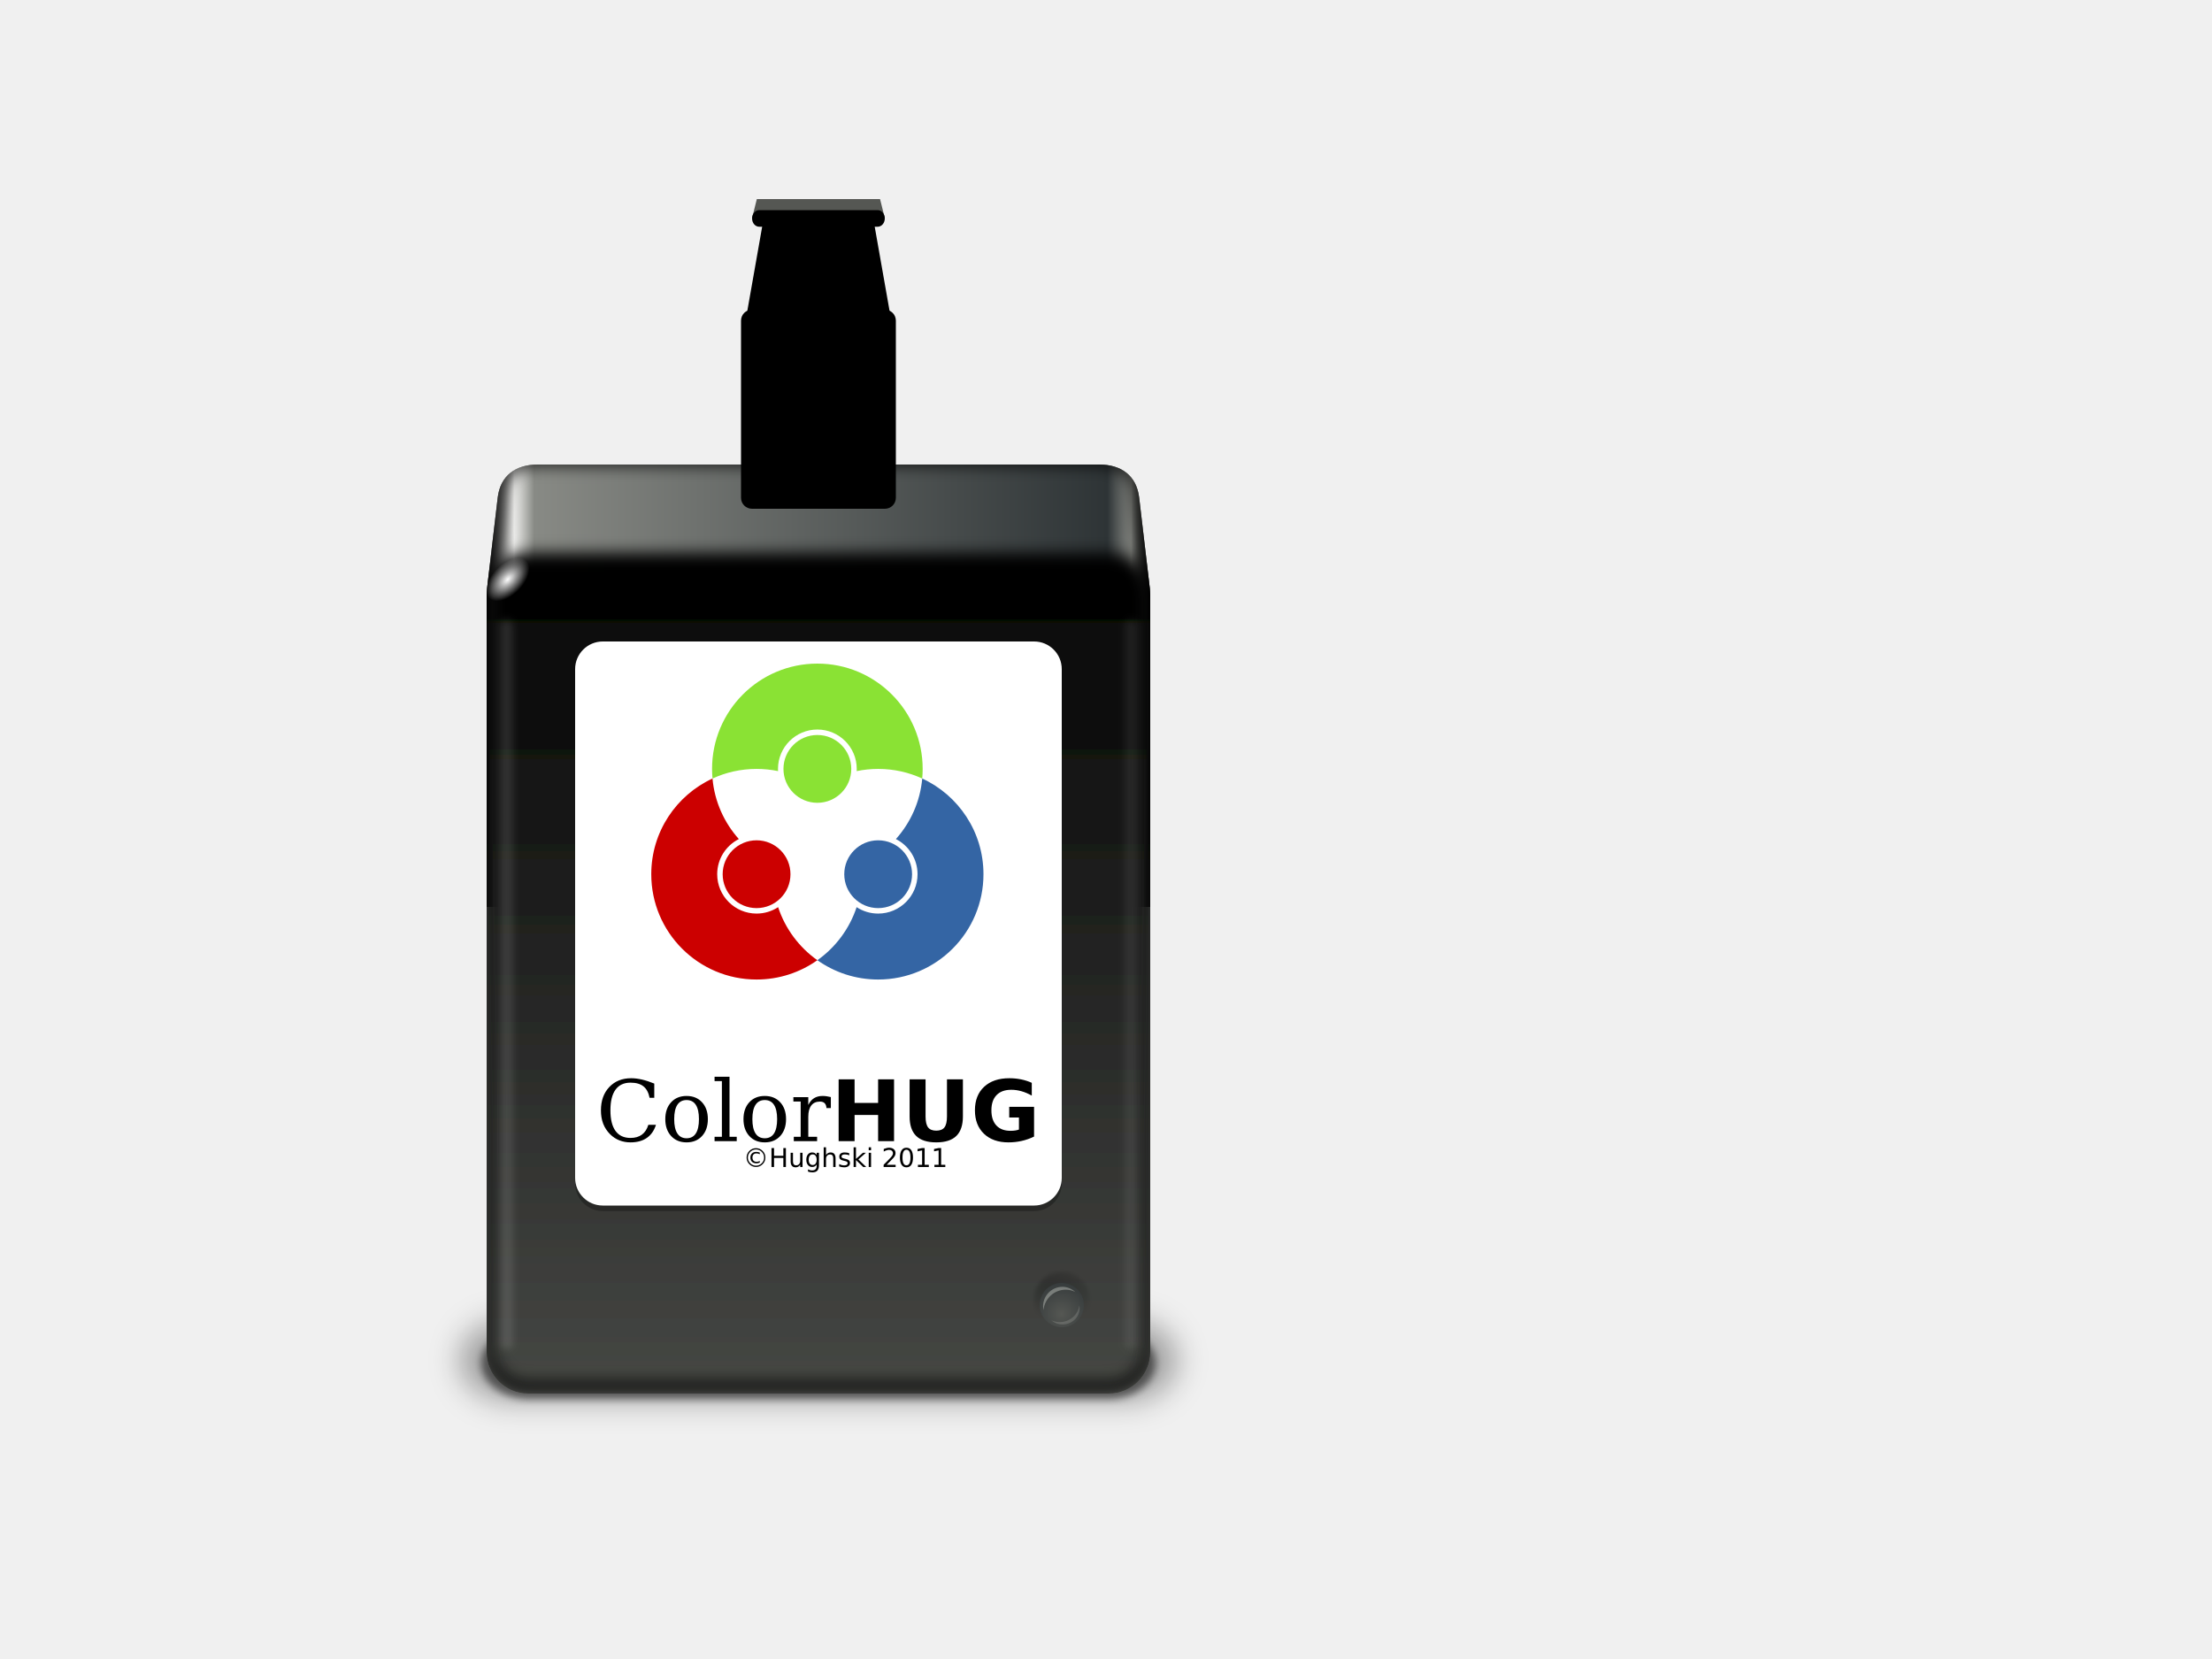
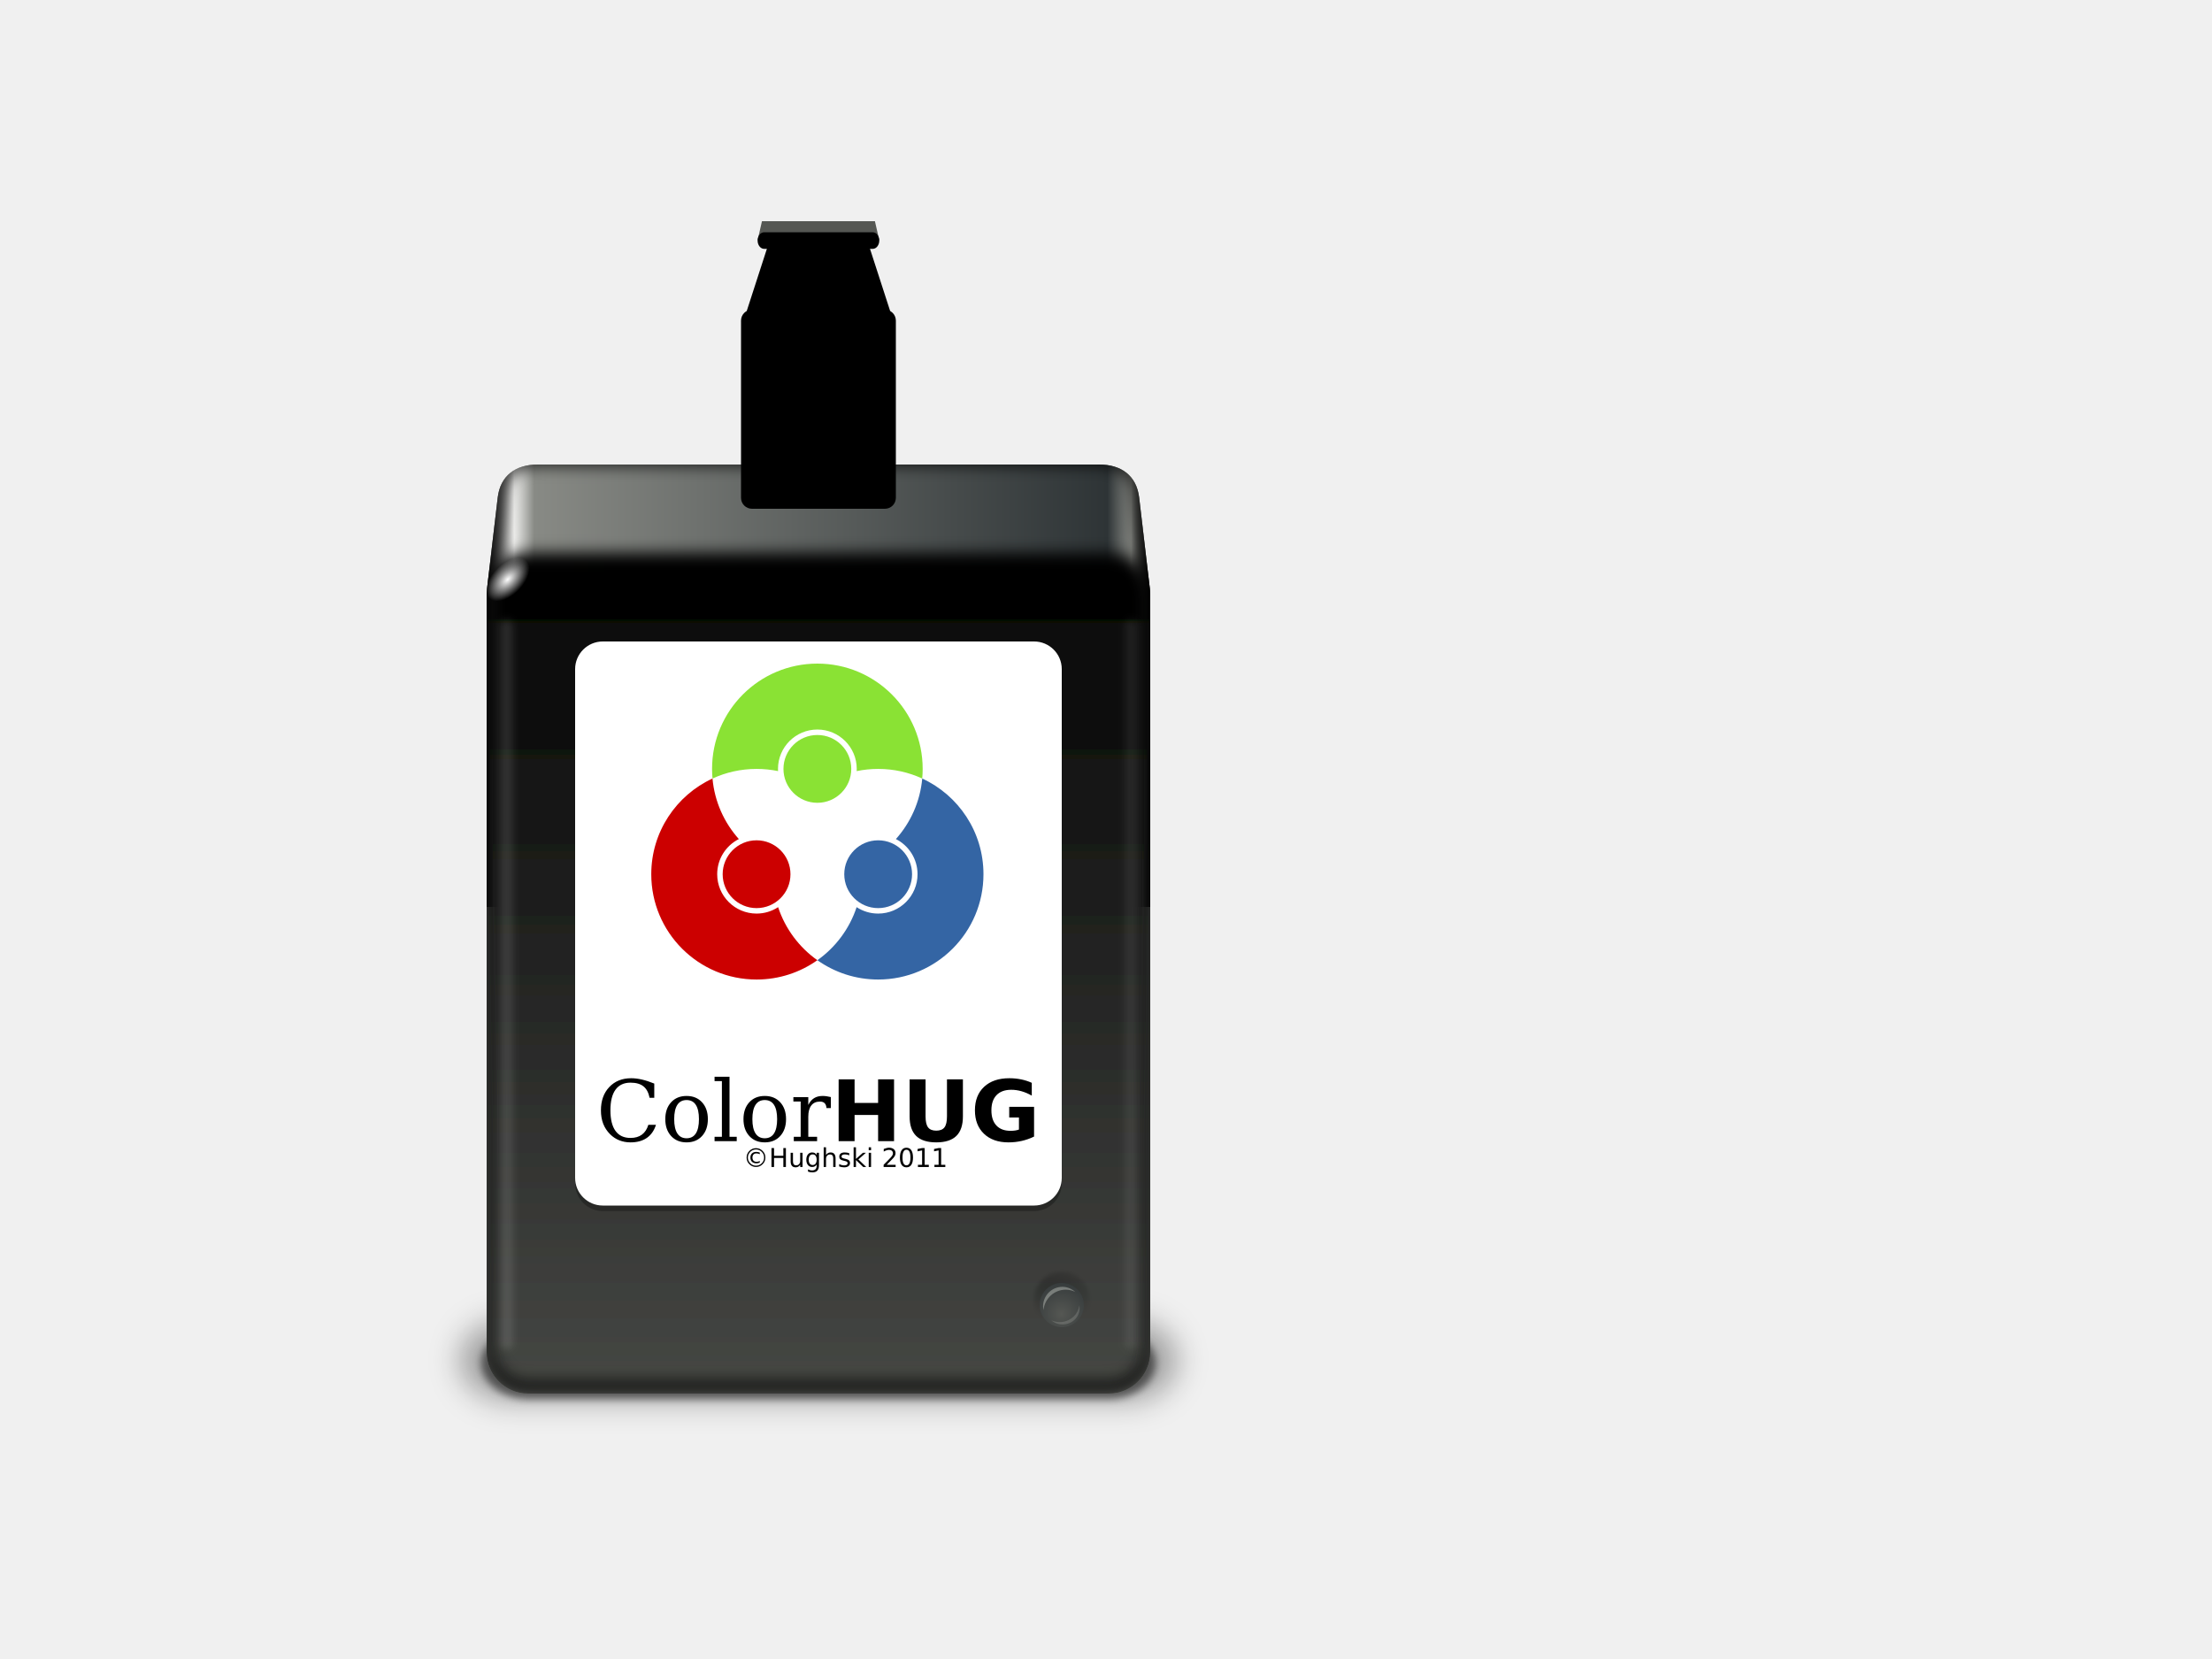
<svg xmlns="http://www.w3.org/2000/svg" xmlns:xlink="http://www.w3.org/1999/xlink" width="400" height="300" id="svg11300" version="1.0" style="display:inline;enable-background:new">
  <defs id="defs3">
    <linearGradient id="linearGradient4335">
      <stop style="stop-color:#000000;stop-opacity:1;" offset="0" id="stop4337" />
      <stop style="stop-color:#000000;stop-opacity:0;" offset="1" id="stop4339" />
    </linearGradient>
    <linearGradient id="linearGradient4213">
      <stop style="stop-color:#555753;stop-opacity:1" offset="0" id="stop4215" />
      <stop style="stop-color:#2e3436;stop-opacity:1" offset="1" id="stop4217" />
    </linearGradient>
    <linearGradient id="linearGradient4092">
      <stop style="stop-color:#000000;stop-opacity:1" offset="0" id="stop4094" />
      <stop style="stop-color:#555753;stop-opacity:1" offset="1" id="stop4096" />
    </linearGradient>
    <linearGradient id="linearGradient4084">
      <stop style="stop-color:#ffffff;stop-opacity:1;" offset="0" id="stop4086" />
      <stop style="stop-color:#ffffff;stop-opacity:0;" offset="1" id="stop4088" />
    </linearGradient>
    <linearGradient id="linearGradient4020">
      <stop style="stop-color:#000000;stop-opacity:1" offset="0" id="stop4022" />
      <stop id="stop4028" offset="0.043" style="stop-color:#eeeeec;stop-opacity:1" />
      <stop style="stop-color:#888a85;stop-opacity:1" offset="0.073" id="stop4030" />
      <stop id="stop4036" offset="0.935" style="stop-color:#2e3436;stop-opacity:1" />
      <stop id="stop4032" offset="0.971" style="stop-color:#888a85;stop-opacity:1" />
      <stop style="stop-color:#000000;stop-opacity:1" offset="1" id="stop4024" />
    </linearGradient>
    <clipPath clipPathUnits="userSpaceOnUse" id="clipPath3956">
      <path id="path3958" d="m 97.25,84 c -4.016,0 -6.781,2 -7.25,6 l -1.938,16.5 0,0.062 C 88.025,106.868 88,107.184 88,107.5 l 0,56.5 0,80.5 c 0,4.155 3.345,7.5 7.5,7.5 l 105,0 c 4.155,0 7.5,-3.345 7.5,-7.5 l 0,-80.5 0,-56.5 c 0,-0.316 -0.025,-0.632 -0.062,-0.938 l 0,-0.062 L 206,90 c -0.469,-4 -3.233,-6 -7.25,-6 l -101.5,0 z" style="color:#000000;fill:none;stroke:#000000;stroke-width:2;marker:none;visibility:visible;display:inline;overflow:visible;enable-background:accumulate" />
    </clipPath>
    <filter id="filter3964">
      <feGaussianBlur stdDeviation="1.44" id="feGaussianBlur3966" />
    </filter>
    <filter id="filter4008">
      <feGaussianBlur stdDeviation="1.36" id="feGaussianBlur4010" />
    </filter>
    <linearGradient xlink:href="#linearGradient4020" id="linearGradient4026" x1="87.827" y1="90" x2="208.048" y2="90" gradientUnits="userSpaceOnUse" />
    <radialGradient xlink:href="#linearGradient4084" id="radialGradient4090" cx="92.688" cy="106.438" fx="92.688" fy="106.438" r="2.438" gradientUnits="userSpaceOnUse" />
    <linearGradient xlink:href="#linearGradient4092" id="linearGradient4098" x1="150.709" y1="98.195" x2="150.709" y2="284.636" gradientUnits="userSpaceOnUse" />
    <filter id="filter4148">
      <feGaussianBlur stdDeviation="0.381" id="feGaussianBlur4150" />
    </filter>
    <radialGradient xlink:href="#linearGradient4213" id="radialGradient4219" cx="193.845" cy="241.227" fx="193.845" fy="241.227" r="5.875" gradientUnits="userSpaceOnUse" gradientTransform="matrix(1.766655,0,0,1.766655,-148.5554,-185.8258)" />
    <filter id="filter4273" x="-0.013" width="1.026" y="-0.124" height="1.248">
      <feGaussianBlur stdDeviation="0.673" id="feGaussianBlur4275" />
    </filter>
    <filter id="filter4325" x="-0.048" width="1.096" y="-0.45" height="1.9">
      <feGaussianBlur stdDeviation="2.439" id="feGaussianBlur4327" />
    </filter>
    <radialGradient xlink:href="#linearGradient4335" id="radialGradient4341" cx="191.572" cy="235.15" fx="191.572" fy="235.15" r="6.653" gradientUnits="userSpaceOnUse" gradientTransform="matrix(2.082972,6.0565865e-7,-2.9216155e-7,1.004798,-207.4677,-1.128323)" />
    <filter id="filter3838" x="-0.697" width="2.394" y="-0.012" height="1.024">
      <feGaussianBlur stdDeviation="0.672" id="feGaussianBlur3840" />
    </filter>
    <filter color-interpolation-filters="sRGB" id="filter3838-4" x="-0.697" width="2.394" y="-0.012" height="1.024">
      <feGaussianBlur stdDeviation="0.672" id="feGaussianBlur3840-6" />
    </filter>
  </defs>
  <g style="display:inline" id="layer1">
    <g id="layer2" style="display:none">
      <rect style="fill:#eeeeec;fill-opacity:1;fill-rule:nonzero;stroke:none;stroke-width:2;marker:none;visibility:visible;display:inline;overflow:visible;enable-background:accumulate" id="rect6284" width="48" height="48" x="296.062" y="51.996" />
      <rect y="127.996" x="303" height="32" width="32" id="rect6592" style="fill:#eeeeec;fill-opacity:1;fill-rule:nonzero;stroke:none;stroke-width:2;marker:none;visibility:visible;display:inline;overflow:visible;enable-background:accumulate" />
      <rect y="178" x="302" height="24" width="24" id="rect5028" style="fill:#ffffff;fill-opacity:1;fill-rule:nonzero;stroke:none;stroke-width:2;marker:none;visibility:visible;display:inline;overflow:visible;enable-background:accumulate" />
      <rect y="221" x="303" height="16" width="16" id="rect6833" style="fill:#eeeeec;fill-opacity:1;fill-rule:nonzero;stroke:none;stroke-width:2;marker:none;visibility:visible;display:inline;overflow:visible;enable-background:accumulate" />
      <rect style="fill:#eeeeec;fill-opacity:1;fill-rule:nonzero;stroke:none;stroke-width:2;marker:none;visibility:visible;display:inline;overflow:visible;enable-background:accumulate" id="rect6749" width="22" height="22" x="303" y="179.059" />
      <text id="context" style="font-size:18px;font-style:normal;font-variant:normal;font-weight:normal;font-stretch:normal;fill:#000000;fill-opacity:1;stroke:none;display:inline;enable-background:new;font-family:DejaVu Sans;-inkscape-font-specification:DejaVu Sans" x="31.871" xml:space="preserve" y="18.86">
        <tspan id="tspan2716" x="31.871" y="18.86" style="font-style:normal;font-variant:normal;font-weight:normal;font-stretch:normal;font-family:DejaVu Sans;-inkscape-font-specification:DejaVu Sans">context</tspan>
      </text>
      <text id="icon-name" style="font-size:18px;font-style:normal;font-variant:normal;font-weight:bold;font-stretch:normal;text-align:start;line-height:125%;writing-mode:lr-tb;text-anchor:start;fill:#000000;fill-opacity:1;stroke:none;display:inline;enable-background:new;font-family:DejaVu Sans;-inkscape-font-specification:DejaVu Sans Bold" x="302.871" xml:space="preserve" y="18.86">
        <tspan id="tspan3023" x="302.871" y="18.86" style="font-size:18px;font-style:normal;font-variant:normal;font-weight:bold;font-stretch:normal;font-family:DejaVu Sans;-inkscape-font-specification:DejaVu Sans Bold">name</tspan>
      </text>
      <rect y="32" x="20" height="256" width="256" id="rect6282" style="fill:#eeeeec;fill-opacity:1;fill-rule:nonzero;stroke:none;stroke-width:2;marker:none;visibility:visible;display:inline;overflow:visible;enable-background:accumulate" />
    </g>
    <g id="layer4" style="display:inline">
      <g id="g6154" style="fill:#ffffff" transform="matrix(1.25,0,0,1.25,-78,-47.25)" />
    </g>
    <g id="layer5" style="display:inline">
-       <path style="color:#000000;fill:#000000;fill-opacity:1;fill-rule:nonzero;stroke:none;stroke-width:2;marker:none;visibility:visible;display:inline;overflow:visible;enable-background:accumulate" d="m 138,40 20,0 3,17 -26,0 z" id="rect3905" />
+       <path style="color:#000000;fill:#000000;fill-opacity:1;fill-rule:nonzero;stroke:none;stroke-width:2;marker:none;visibility:visible;display:inline;overflow:visible;enable-background:accumulate" d="m 139,44 18,0 4,12.344 -26,0 z" id="rect3905" />
      <g id="g8198" transform="matrix(5.092804,0,0,2.238878,20.30169,129.4805)" style="opacity:0.4" />
      <g id="g8230" style="display:inline" transform="matrix(4.889087,0,0,4.889087,322.0604,251.8199)" />
      <path style="opacity:0.35;fill:none;stroke:#ffffff;stroke-width:1;stroke-linecap:butt;stroke-linejoin:miter;stroke-miterlimit:4;stroke-opacity:1;stroke-dasharray:none;stroke-dashoffset:0;marker:none;visibility:visible;display:inline;overflow:visible;enable-background:accumulate" id="path5171-2" d="m 711.969,228 c -1.908,1e-5 -3.497,0.758 -4.469,1.719 l 0,1.781 9,0 0,-1.75 c -0.966,-0.987 -2.591,-1.75 -4.531,-1.75 z" transform="translate(-7.8685593e-7,2.029528e-6)" />
      <rect style="opacity:0.332;color:#000000;fill:#000000;fill-opacity:1;fill-rule:nonzero;stroke:none;stroke-width:2;marker:none;visibility:visible;display:inline;overflow:visible;filter:url(#filter4325);enable-background:accumulate" id="rect4239-7" width="121.873" height="13.006" x="87.064" y="240" rx="8.687" ry="6.503" transform="matrix(1.066791,0,0,1.133087,-9.885143,-33.30946)" />
      <rect style="opacity:0.516;color:#000000;fill:#000000;fill-opacity:1;fill-rule:nonzero;stroke:none;stroke-width:2;marker:none;visibility:visible;display:inline;overflow:visible;enable-background:accumulate;filter:url(#filter4273)" id="rect4239" width="121.873" height="13.006" x="87.064" y="240" rx="8.687" ry="6.503" />
      <g id="g3933" clip-path="url(#clipPath3956)">
        <path style="color:#000000;fill:#888a85;fill-opacity:1;fill-rule:nonzero;stroke:none;stroke-width:2;marker:none;visibility:visible;display:inline;overflow:visible;enable-background:accumulate" d="m 97.25,84 c -4.016,0 -6.781,2 -7.25,6 l -1.938,16.5 0,0.062 C 88.025,106.868 88,107.184 88,107.5 l 0,56.5 0,80.5 c 0,4.155 3.345,7.5 7.5,7.5 l 105,0 c 4.155,0 7.5,-3.345 7.5,-7.5 l 0,-80.5 0,-56.5 c 0,-0.316 -0.025,-0.632 -0.062,-0.938 l 0,-0.062 L 206,90 c -0.469,-4 -3.233,-6 -7.25,-6 l -101.5,0 z" id="rect3003-6-3-9" />
        <path id="rect3003-6-3" d="M 97.25,84 C 93.234,84 90.469,86 90,90 L 88.062,106.562 88,107.5 l 0,56.5 120,0 0,-56.5 -0.062,-0.938 L 206,90 c -0.469,-4 -3.233,-6 -7.25,-6 l -101.5,0 z" style="color:#000000;fill:url(#linearGradient4026);fill-opacity:1;fill-rule:nonzero;stroke:none;stroke-width:2;marker:none;visibility:visible;display:inline;overflow:visible;enable-background:accumulate" />
        <rect ry="7.5" rx="7.5" y="100" x="88" height="152" width="120" id="rect3003" style="color:#000000;fill:url(#linearGradient4098);fill-opacity:1;fill-rule:nonzero;stroke:none;stroke-width:2;marker:none;visibility:visible;display:inline;overflow:visible;enable-background:accumulate;filter:url(#filter4008)" />
        <path id="rect3003-7" d="m 97.25,83 c -4.016,0 -6.781,2 -7.25,6 l -1.938,17.5 0,0.062 C 88.025,106.868 88,107.184 88,107.5 l 0,56.5 0,79.5 c 0,4.155 3.345,7.5 7.5,7.5 l 105,0 c 4.155,0 7.5,-3.345 7.5,-7.5 l 0,-79.5 0,-56.5 c 0,-0.316 -0.025,-0.632 -0.062,-0.938 l 0,-0.062 L 206,89 c -0.469,-4 -3.233,-6 -7.25,-6 z" style="color:#000000;fill:none;stroke:#000000;stroke-width:2;marker:none;visibility:visible;display:inline;overflow:visible;filter:url(#filter3964);enable-background:accumulate" />
      </g>
      <rect ry="5" rx="5" y="117" x="104" height="102" width="88" id="rect3036-5" style="color:#000000;fill:#000000;fill-opacity:1;fill-rule:nonzero;stroke:none;stroke-width:2;marker:none;visibility:visible;display:inline;overflow:visible;enable-background:accumulate;opacity:0.282" />
      <g id="g3038">
        <rect ry="5" rx="5" y="116" x="104" height="102" width="88" id="rect3036" style="color:#000000;fill:#ffffff;fill-opacity:1;fill-rule:nonzero;stroke:none;stroke-width:2;marker:none;visibility:visible;display:inline;overflow:visible;enable-background:accumulate" />
        <g id="g3010" style="display:inline" transform="matrix(0.1278045,0,0,0.1278045,101.7965,95.54137)">
          <g id="g3513" transform="matrix(0.726829,0,0,0.726829,98.3415,113.332)">
            <path id="path2996-8-8-7" d="M 564.156,331.125 C 560.067,376.197 541.385,417.054 512.875,448.938 537.859,461.566 555,487.467 555,517.375 555,559.704 520.673,594 478.344,594 c -15.487,0 -29.884,-4.601 -41.938,-12.5 -13.849,42.093 -40.94,78.181 -76.375,103.281 33.427,23.667 74.239,37.594 118.312,37.594 113.218,0 205,-91.782 205,-205 0,-82.582 -48.825,-153.776 -119.188,-186.25 z" style="color:#000000;fill:#3465a4;fill-opacity:1;fill-rule:nonzero;stroke:none;stroke-width:2;marker:none;visibility:visible;display:inline;overflow:visible;enable-background:accumulate" />
            <path id="path2996-4" d="m 360,107.375 c -113.218,0 -205,91.782 -205,205 0,6.33 0.313,12.566 0.875,18.75 26.096,-12.039 55.156,-18.75 85.781,-18.75 14.341,0 28.336,1.48 41.844,4.281 -0.078,-1.421 -0.156,-2.841 -0.156,-4.281 0,-42.329 34.327,-76.656 76.656,-76.656 42.329,0 76.656,34.327 76.656,76.656 0,1.44 -0.078,2.861 -0.156,4.281 13.508,-2.801 27.503,-4.281 41.844,-4.281 30.625,0 59.685,6.711 85.781,18.75 0.562,-6.184 0.875,-12.42 0.875,-18.75 0,-113.218 -91.782,-205 -205,-205 z" style="color:#000000;fill:#8ae234;fill-opacity:1;fill-rule:nonzero;stroke:none;stroke-width:2;marker:none;visibility:visible;display:inline;overflow:visible;enable-background:accumulate" />
            <path id="path2996-8-8-8-6" d="m 155.844,331.125 c -70.362,32.474 -119.188,103.668 -119.188,186.25 0,113.218 91.782,205 205,205 44.074,0 84.886,-13.926 118.312,-37.594 C 324.534,659.681 297.443,623.593 283.594,581.5 271.541,589.399 257.143,594 241.656,594 199.327,594 165,559.704 165,517.375 c 0,-29.908 17.141,-55.809 42.125,-68.438 -28.51,-31.884 -47.192,-72.74 -51.281,-117.812 z" style="color:#000000;fill:#cc0000;fill-opacity:1;fill-rule:nonzero;stroke:none;stroke-width:2;marker:none;visibility:visible;display:inline;overflow:visible;enable-background:accumulate" />
            <path transform="matrix(0.338462,0,0,0.338462,358.203,406.563)" d="m 550,327.362 c 0,107.696 -87.304,195 -195,195 -107.696,0 -195,-87.304 -195,-195 0,-107.696 87.304,-195 195,-195 107.696,0 195,87.304 195,195 z" id="path2996-8-8-1" style="color:#000000;fill:#3465a4;fill-opacity:1;fill-rule:nonzero;stroke:none;stroke-width:2;marker:none;visibility:visible;display:inline;overflow:visible;enable-background:accumulate" />
            <path transform="matrix(0.338462,0,0,0.338462,239.846,201.563)" d="m 550,327.362 c 0,107.696 -87.304,195 -195,195 -107.696,0 -195,-87.304 -195,-195 0,-107.696 87.304,-195 195,-195 107.696,0 195,87.304 195,195 z" id="path2996-8-8-1-5" style="color:#000000;fill:#8ae234;fill-opacity:1;fill-rule:nonzero;stroke:none;stroke-width:2;marker:none;visibility:visible;display:inline;overflow:visible;enable-background:accumulate" />
            <path transform="matrix(0.338462,0,0,0.338462,121.489,406.563)" d="m 550,327.362 c 0,107.696 -87.304,195 -195,195 -107.696,0 -195,-87.304 -195,-195 0,-107.696 87.304,-195 195,-195 107.696,0 195,87.304 195,195 z" id="path2996-8-8-1-5-7" style="color:#000000;fill:#cc0000;fill-opacity:1;fill-rule:nonzero;stroke:none;stroke-width:2;marker:none;visibility:visible;display:inline;overflow:visible;enable-background:accumulate" />
          </g>
          <text xml:space="preserve" style="font-size:120px;font-style:normal;font-variant:normal;font-weight:normal;font-stretch:normal;line-height:125%;letter-spacing:0px;word-spacing:0px;fill:#000000;fill-opacity:1;stroke:none;font-family:DejaVu Serif;-inkscape-font-specification:DejaVu Serif" x="47.028" y="867.099" id="text3468">
            <tspan id="tspan3470" x="47.028" y="867.099" style="font-size:120px;font-weight:normal;fill:#000000;-inkscape-font-specification:DejaVu Serif">Color<tspan style="font-style:normal;font-variant:normal;font-weight:bold;font-stretch:normal;fill:#000000;font-family:DejaVu Sans;-inkscape-font-specification:DejaVu Sans Bold" id="tspan3476">HUG</tspan>
            </tspan>
          </text>
          <text xml:space="preserve" style="font-size:36.681px;font-style:normal;font-weight:normal;text-align:end;line-height:125%;letter-spacing:0px;word-spacing:0px;text-anchor:end;fill:#000000;fill-opacity:1;stroke:none;display:inline;font-family:DejaVu Sans;-inkscape-font-specification:DejaVu Sans" x="672.671" y="903.595" id="text3991-0-1-3">
            <tspan x="672.671" y="903.595" style="font-size:36.681px;font-style:normal;font-variant:normal;font-weight:normal;font-stretch:normal;text-align:end;line-height:125%;writing-mode:lr-tb;text-anchor:end;fill:#000000;font-family:DejaVu Sans;-inkscape-font-specification:DejaVu Sans" id="tspan4016-2-8">©Hughski 2011</tspan>
          </text>
        </g>
      </g>
      <path style="color:#000000;fill:url(#radialGradient4090);fill-opacity:1;fill-rule:nonzero;stroke:none;stroke-width:2;marker:none;visibility:visible;display:inline;overflow:visible;enable-background:accumulate" id="path4082" d="m 95.125,106.438 a 2.438,2.438 0 1 1 -4.875,0 2.438,2.438 0 1 1 4.875,0 z" transform="matrix(1.395498,-1.395498,0.8050951,0.8050951,-123.225,148.4342)" />
      <g id="g4329">
        <path transform="matrix(0.8510638,0,0,0.8510638,26.89362,32.44681)" d="m 199.875,238 a 5.875,5.875 0 1 1 -11.75,0 5.875,5.875 0 1 1 11.75,0 z" id="path4124" style="color:#000000;fill:url(#radialGradient4341);fill-opacity:1;fill-rule:nonzero;stroke:none;stroke-width:2;marker:none;visibility:visible;display:inline;overflow:visible;filter:url(#filter4148);enable-background:accumulate;opacity:0.237" />
        <path transform="matrix(0.6808511,0,0,0.6808511,59.9149,73.95745)" d="m 199.875,238 a 5.875,5.875 0 1 1 -11.75,0 5.875,5.875 0 1 1 11.75,0 z" id="path4124-0" style="color:#000000;fill:url(#radialGradient4219);fill-opacity:1;fill-rule:nonzero;stroke:none;stroke-width:2;marker:none;visibility:visible;display:inline;overflow:visible;enable-background:accumulate" />
        <path id="path4124-0-5" d="m 192.111,232.703 c -1.925,0 -3.486,1.571 -3.486,3.509 0,0.242 0.026,0.466 0.072,0.694 0.2,-2.073 1.919,-3.691 4.031,-3.691 0.608,0 1.188,0.161 1.707,0.402 -0.618,-0.561 -1.426,-0.914 -2.324,-0.914 z" style="opacity:0.401;color:#000000;fill:#d3d7cf;fill-opacity:1;fill-rule:nonzero;stroke:none;stroke-width:2;marker:none;visibility:visible;display:inline;overflow:visible;enable-background:accumulate" />
        <path id="path4124-0-5-4" d="m 192.146,239.5 c 1.696,0 3.07,-1.291 3.07,-2.883 0,-0.199 -0.023,-0.383 -0.064,-0.571 -0.176,1.703 -1.69,3.033 -3.55,3.033 -0.536,0 -1.047,-0.132 -1.503,-0.33 0.544,0.461 1.256,0.751 2.047,0.751 z" style="opacity:0.191;color:#000000;fill:#d3d7cf;fill-opacity:1;fill-rule:nonzero;stroke:none;stroke-width:2;marker:none;visibility:visible;display:inline;overflow:visible;enable-background:accumulate" />
      </g>
      <rect style="opacity:0.118;color:#000000;fill:#ffffff;fill-opacity:1;fill-rule:nonzero;stroke:none;stroke-width:2;marker:none;visibility:visible;display:inline;overflow:visible;enable-background:accumulate;filter:url(#filter3838)" id="rect3068" width="2.312" height="132" x="90.438" y="112" rx="1.156" ry="1.114" />
      <rect style="opacity:0.078;color:#000000;fill:#ffffff;fill-opacity:1;fill-rule:nonzero;stroke:none;stroke-width:2;marker:none;visibility:visible;display:inline;overflow:visible;filter:url(#filter3838-4);enable-background:accumulate" id="rect3068-2" width="2.312" height="132" x="203.438" y="112" rx="1.156" ry="1.114" />
      <rect style="color:#000000;fill:#000000;fill-opacity:1;fill-rule:nonzero;stroke:none;stroke-width:2;marker:none;visibility:visible;display:inline;overflow:visible;enable-background:accumulate" id="rect3866" width="28" height="36" x="134" y="56" rx="1.98" ry="1.98" />
-       <path style="color:#000000;fill:#555753;fill-opacity:1;fill-rule:nonzero;stroke:none;stroke-width:2;marker:none;visibility:visible;display:inline;overflow:visible;enable-background:accumulate" d="m 136,39.438 24,0 L 159.143,36 136.857,36 z" id="rect3866-4" />
-       <rect style="color:#000000;fill:#000000;fill-opacity:1;fill-rule:nonzero;stroke:none;stroke-width:2;marker:none;visibility:visible;display:inline;overflow:visible;enable-background:accumulate" id="rect3866-0" width="24" height="3" x="136" y="38" rx="1.286" ry="1.5" />
+       <path style="color:#000000;fill:#555753;fill-opacity:1;fill-rule:nonzero;stroke:none;stroke-width:2;marker:none;visibility:visible;display:inline;overflow:visible;enable-background:accumulate" d="m 137,43.438 22,0 L 158.214,40 137.786,40 z" id="rect3866-4" />
+       <rect style="color:#000000;fill:#000000;fill-opacity:1;fill-rule:nonzero;stroke:none;stroke-width:2;marker:none;visibility:visible;display:inline;overflow:visible;enable-background:accumulate" id="rect3866-0" width="22" height="3" x="137" y="42" rx="1.179" ry="1.5" />
    </g>
  </g>
</svg>
